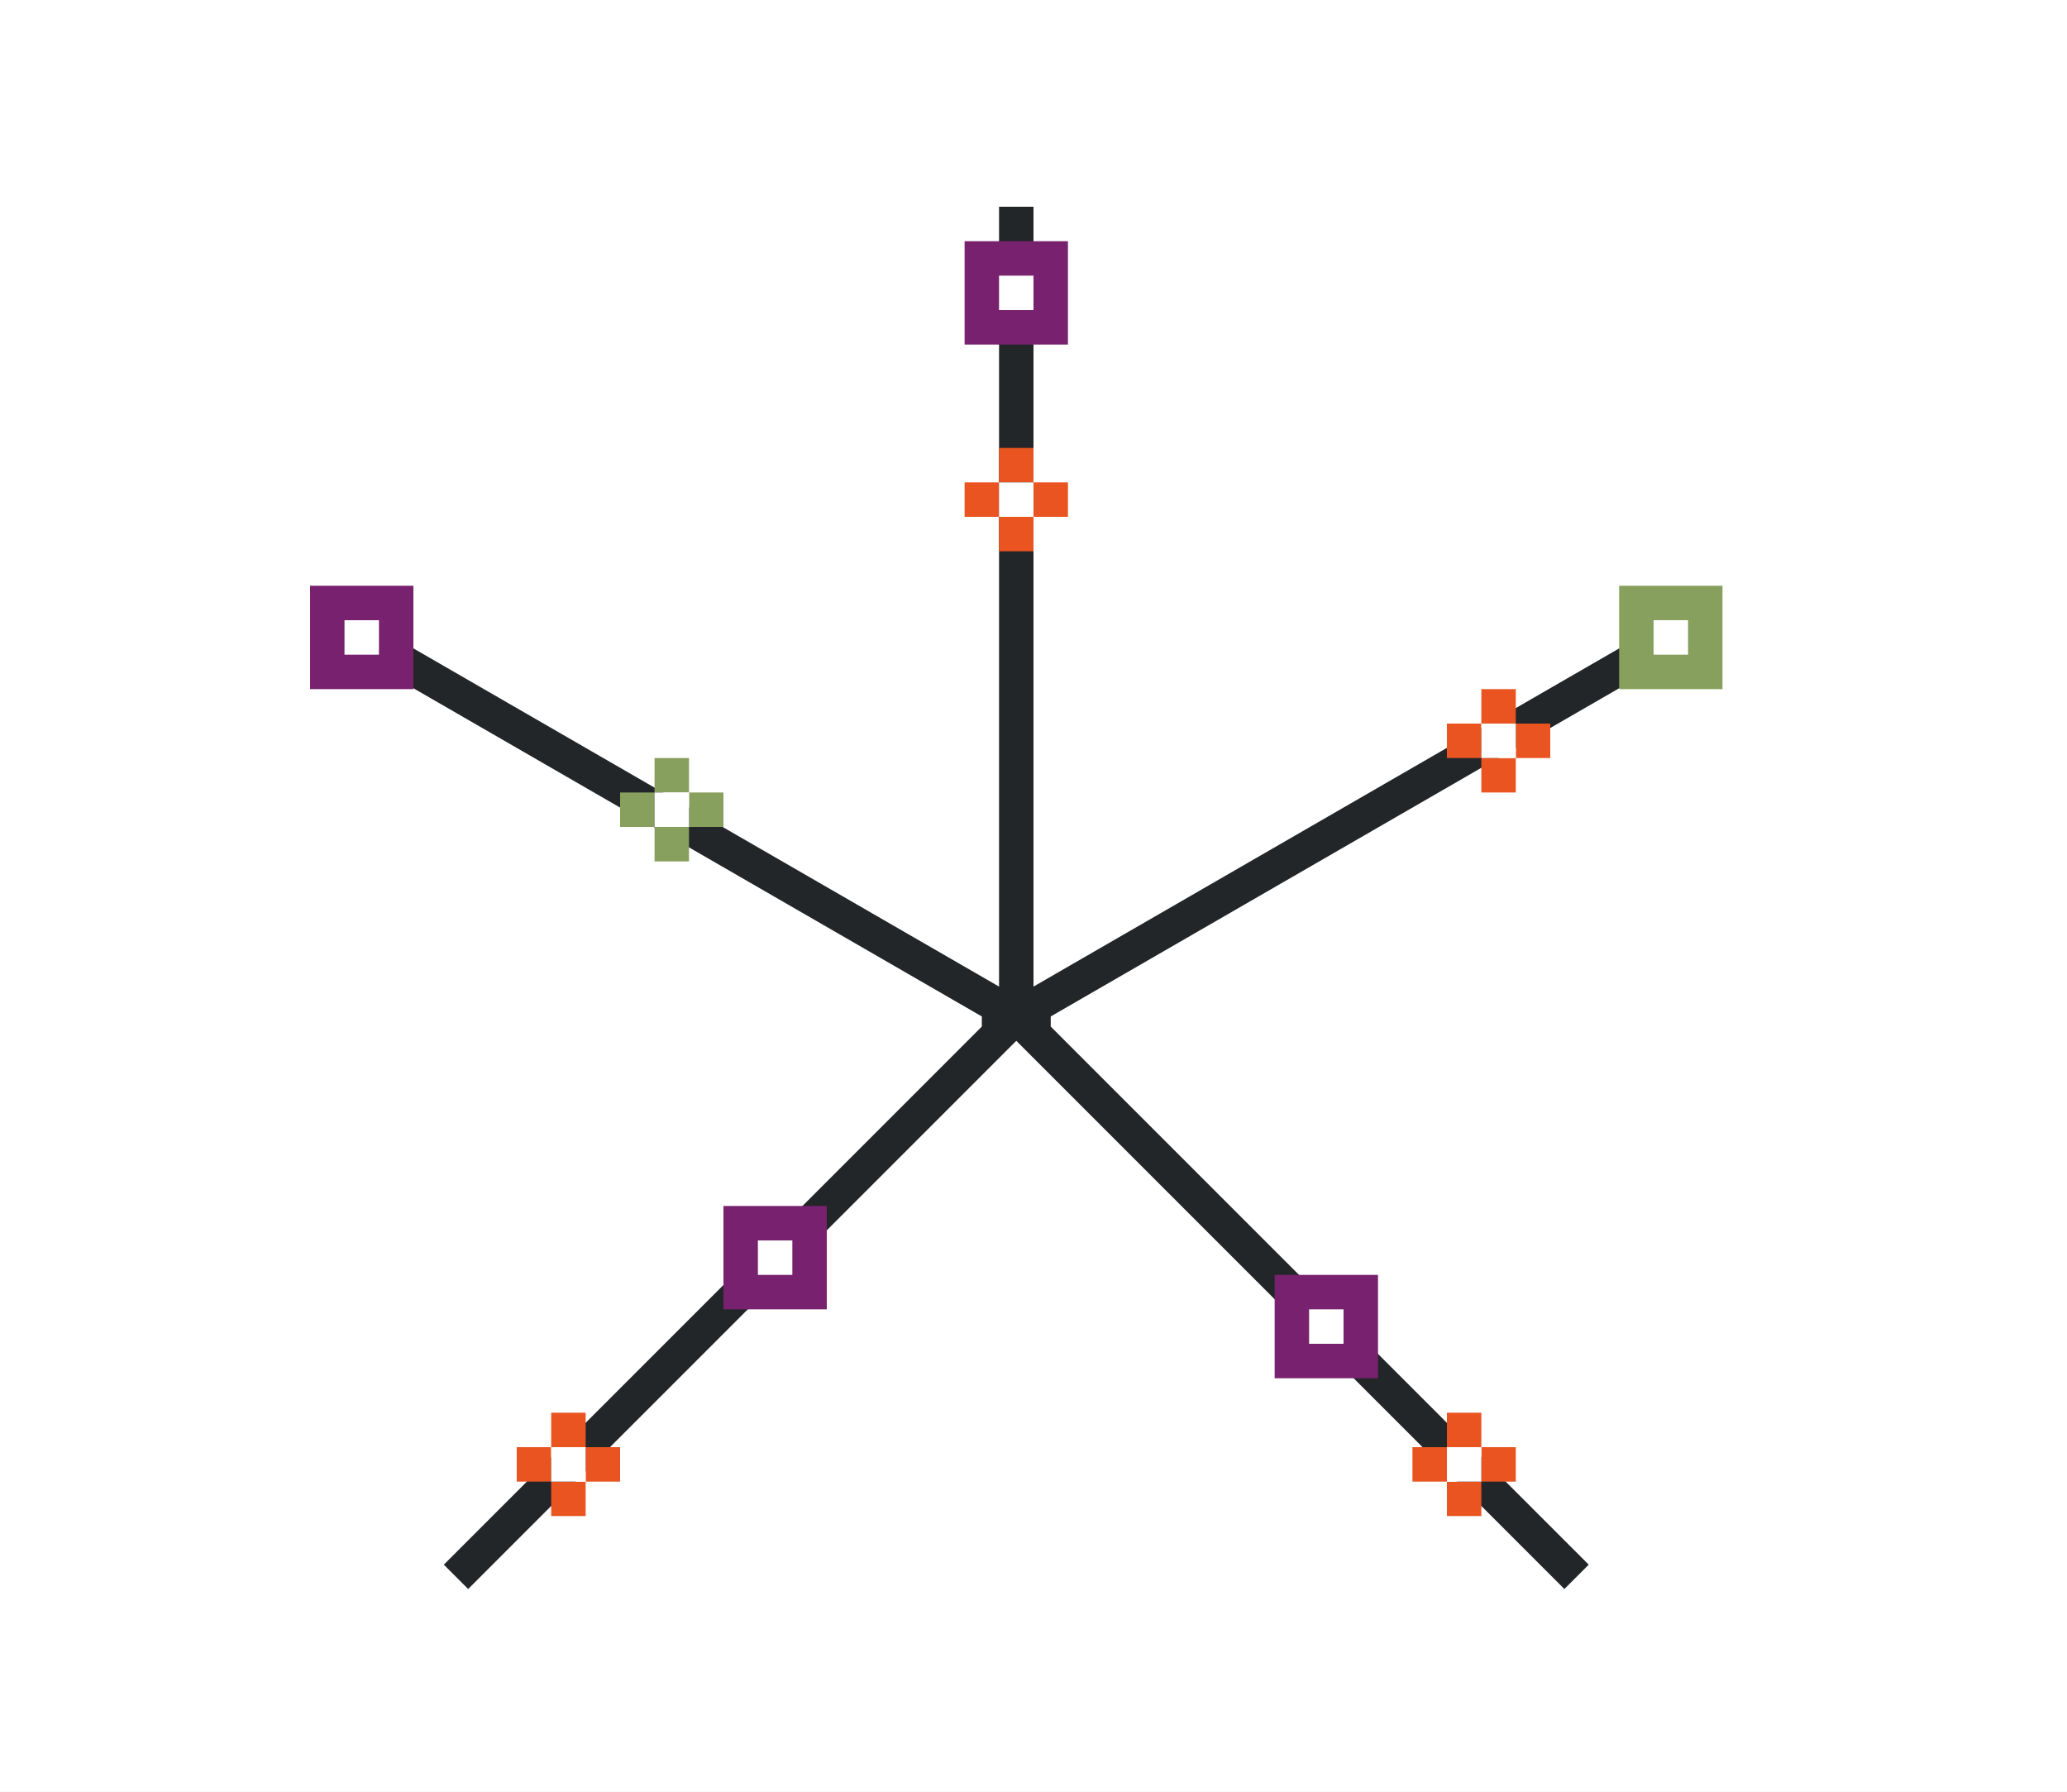
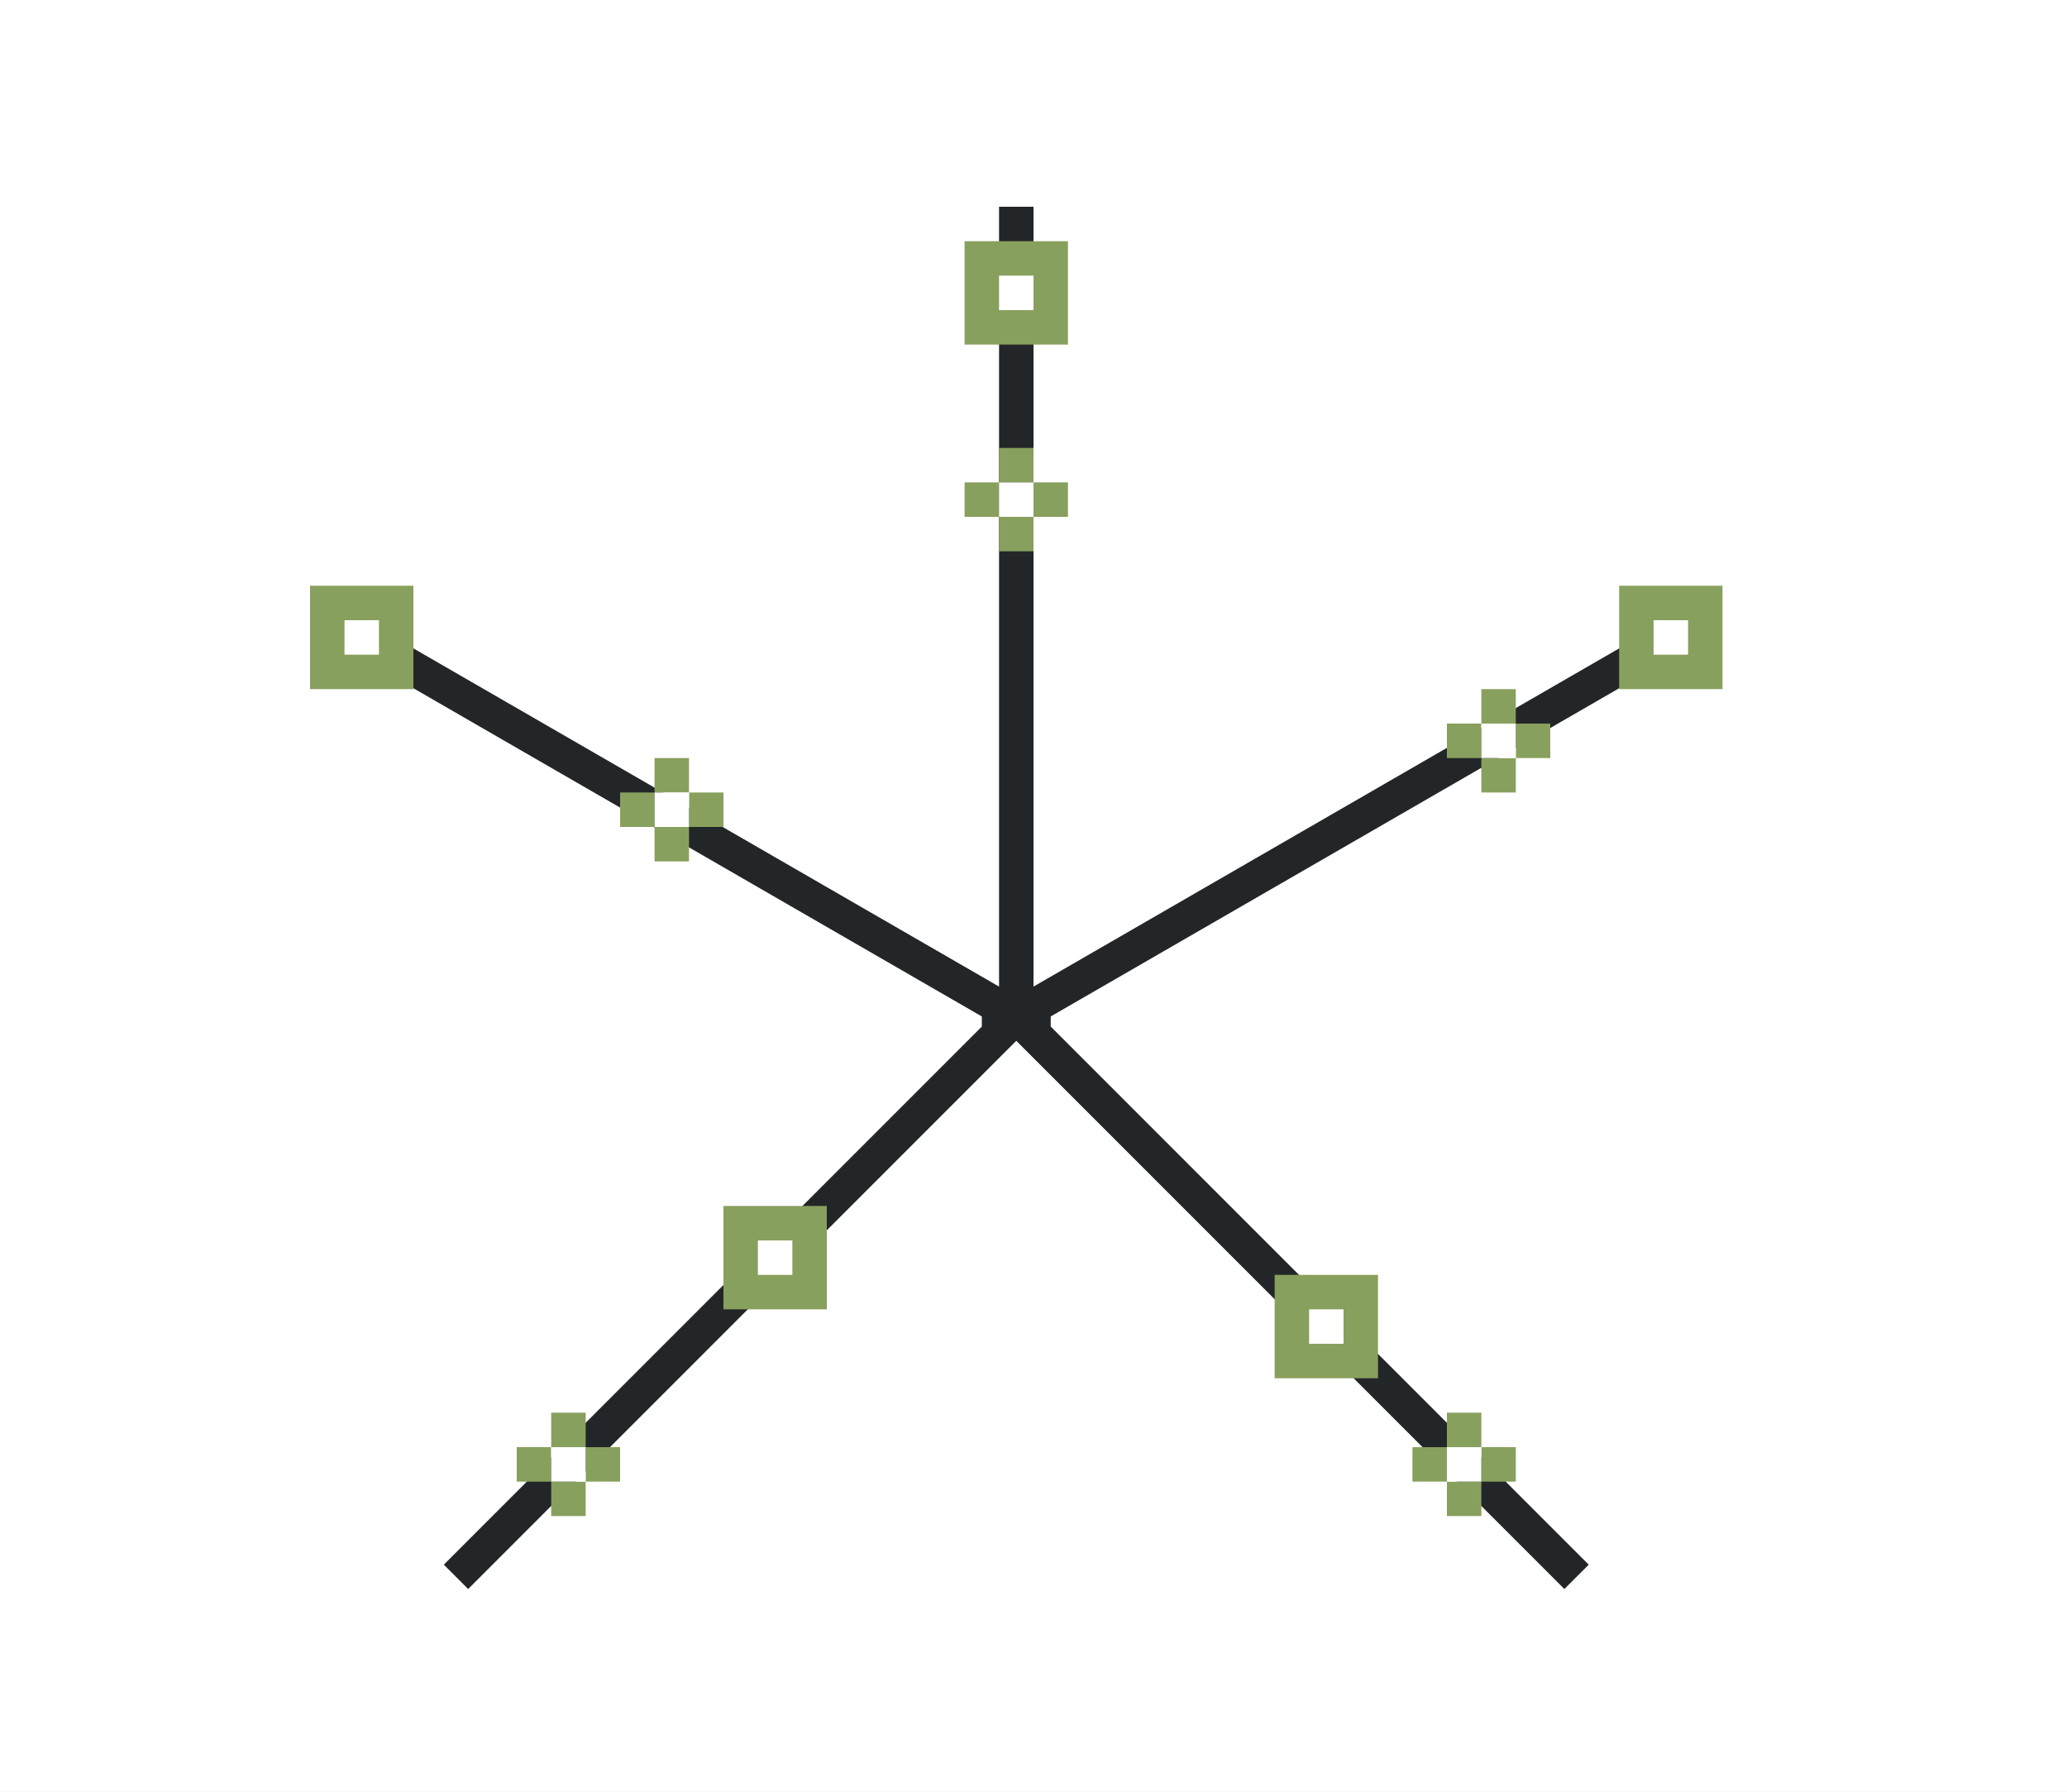
<svg xmlns="http://www.w3.org/2000/svg" height="52" width="60">
  <path d="M0 0h60v52H0z" fill="#fff" />
  <path d="M29 6v22.633L9.832 17.566l-.5.868L28.5 29.5v.293L12.883 45.41l.707.707 15.91-15.91 15.91 15.91.707-.707L30.5 29.793V29.5l19.168-11.066-.5-.868L30 28.633V6z" fill="#232629" />
  <g fill="#88a05d">
    <path d="M19 24h1v1h-1zM20 23h1v1h-1zM19 22h1v1h-1zM18 23h1v1h-1z" />
  </g>
  <path d="M19 23h1v1h-1z" fill="#fff" />
  <path d="M47 17h3v3h-3z" fill="#88a05d" />
  <path d="M48 18h1v1h-1z" fill="#fff" />
-   <path d="M37 37h3v3h-3z" fill="#77216F" />
+   <path d="M37 37h3v3h-3z" fill="#88a05d" />
  <path d="M38 38h1v1h-1z" fill="#fff" />
-   <path d="M21 35h3v3h-3z" fill="#77216F" />
+   <path d="M21 35h3v3h-3z" fill="#88a05d" />
  <path d="M22 36h1v1h-1z" fill="#fff" />
-   <path d="M9 17h3v3H9z" fill="#77216F" />
+   <path d="M9 17h3v3H9z" fill="#88a05d" />
  <path d="M10 18h1v1h-1z" fill="#fff" />
-   <path d="M28 7h3v3h-3z" fill="#77216F" />
+   <path d="M28 7h3v3h-3z" fill="#88a05d" />
  <path d="M29 8h1v1h-1z" fill="#fff" />
-   <g fill="#e95420">
+   <g fill="#88a05d">
    <path d="M29 15h1v1h-1zM30 14h1v1h-1zM29 13h1v1h-1zM28 14h1v1h-1z" />
  </g>
  <path d="M29 14h1v1h-1z" fill="#fff" />
-   <g fill="#e95420">
+   <g fill="#88a05d">
    <path d="M43 22h1v1h-1zM44 21h1v1h-1zM43 20h1v1h-1zM42 21h1v1h-1z" />
  </g>
  <path d="M43 21h1v1h-1z" fill="#fff" />
-   <g fill="#e95420">
+   <g fill="#88a05d">
    <path d="M42 43h1v1h-1zM43 42h1v1h-1zM42 41h1v1h-1zM41 42h1v1h-1z" />
  </g>
  <path d="M42 42h1v1h-1z" fill="#fff" />
-   <g fill="#e95420">
+   <g fill="#88a05d">
    <path d="M16 43h1v1h-1zM17 42h1v1h-1zM16 41h1v1h-1zM15 42h1v1h-1z" />
  </g>
  <path d="M16 42h1v1h-1z" fill="#fff" />
</svg>
